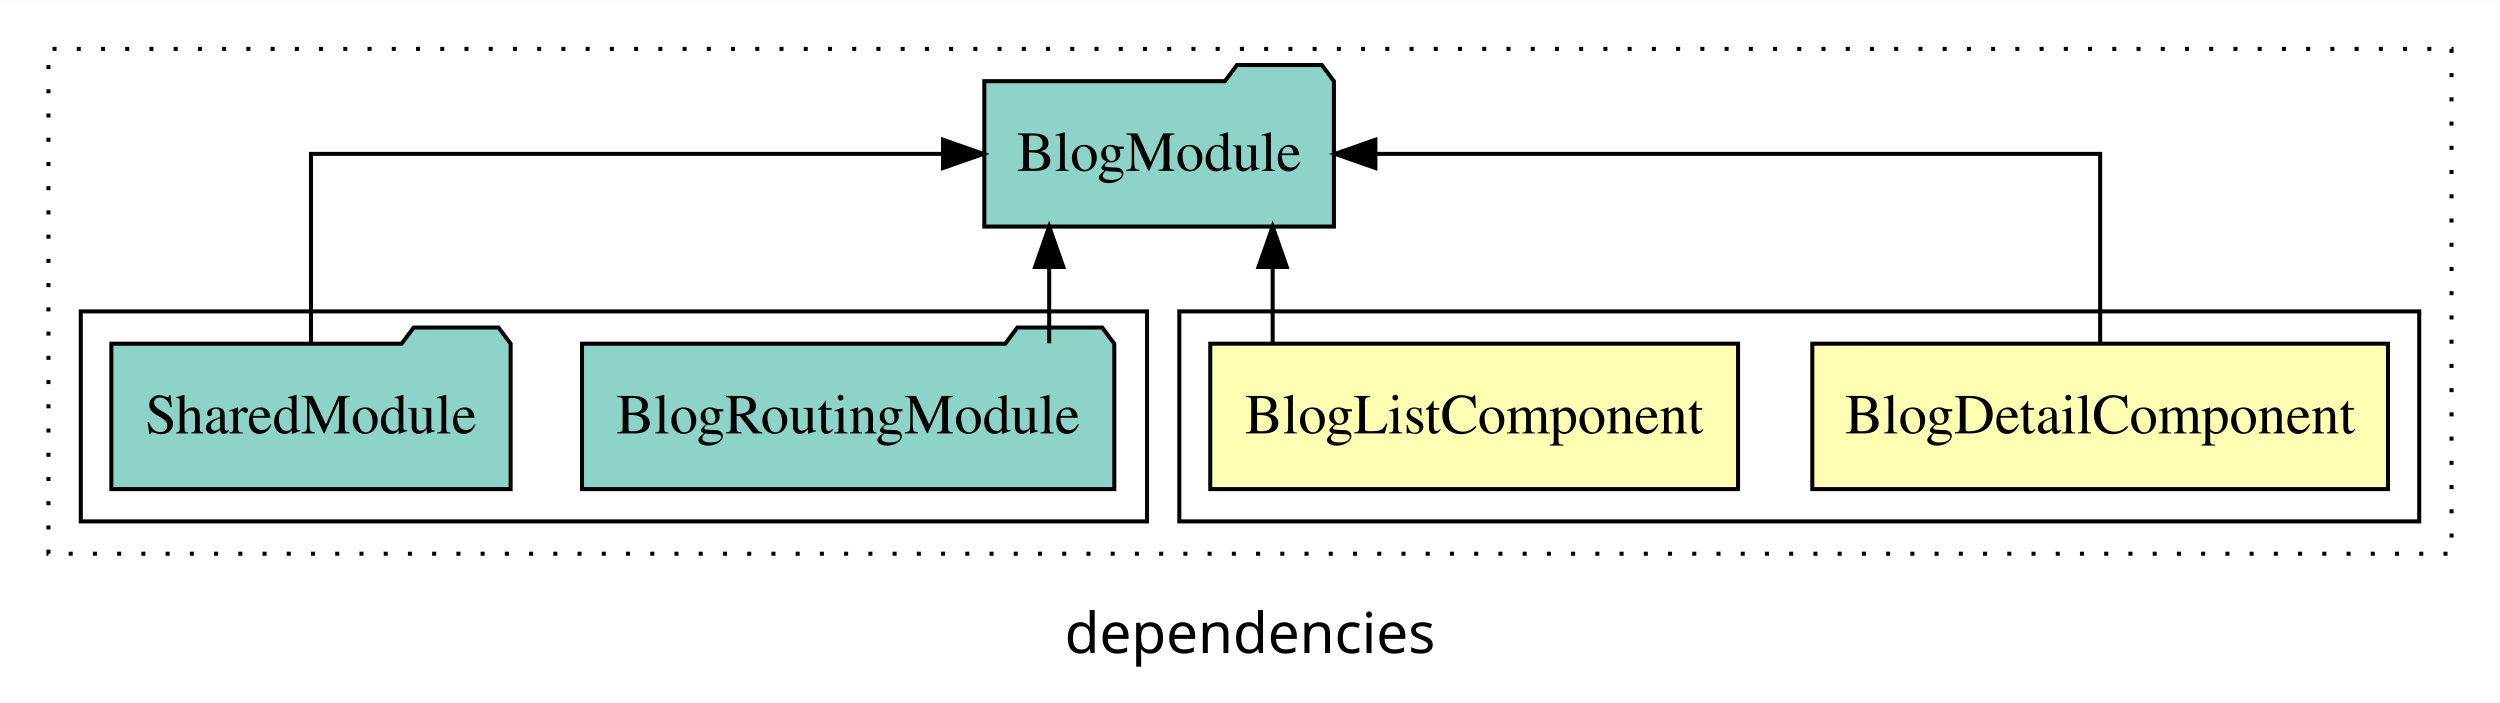
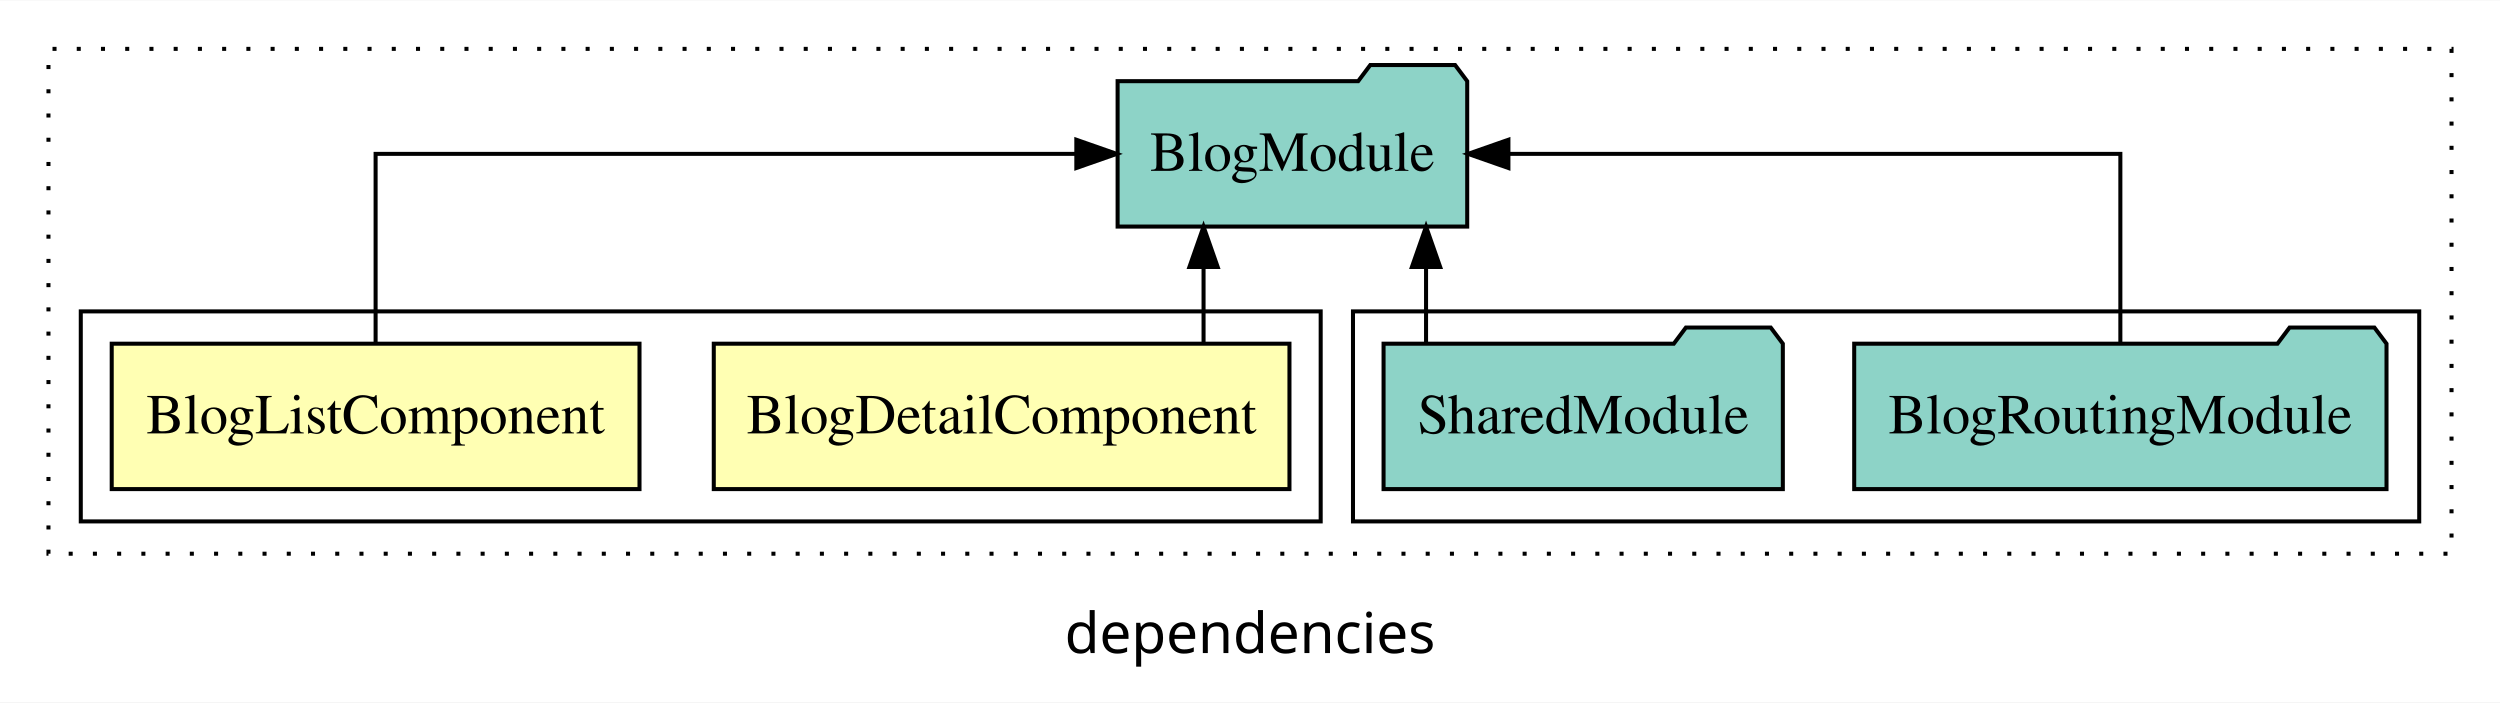
<svg xmlns="http://www.w3.org/2000/svg" width="619pt" height="174pt" viewBox="0.00 0.00 619.00 173.80">
  <g id="graph0" class="graph" transform="scale(1 1) rotate(0) translate(4 169.8)">
    <polygon fill="white" stroke="transparent" points="-4,4 -4,-169.8 615,-169.8 615,4 -4,4" />
    <text text-anchor="middle" x="305.5" y="-8.2" font-family="sans-serif" font-size="14.00">dependencies</text>
    <g id="clust1" class="cluster">
      <polygon fill="none" stroke="black" stroke-dasharray="1,5" points="8,-32.8 8,-157.8 603,-157.8 603,-32.8 8,-32.8" />
    </g>
+     <g id="clust5" class="cluster">
+       <polygon fill="none" stroke="black" points="331,-40.8 331,-92.8 595,-92.8 595,-40.8 331,-40.8" />
+     </g>
    <g id="clust2" class="cluster">
-       <polygon fill="none" stroke="black" points="288,-40.8 288,-92.8 595,-92.8 595,-40.8 288,-40.8" />
-     </g>
-     <g id="clust5" class="cluster">
-       <polygon fill="none" stroke="black" points="16,-40.8 16,-92.8 280,-92.8 280,-40.8 16,-40.8" />
+       <polygon fill="none" stroke="black" points="16,-40.8 16,-92.8 323,-92.8 323,-40.8 16,-40.8" />
    </g>
    <g id="node1" class="node">
-       <polygon fill="#ffffb3" stroke="black" points="587.27,-84.8 444.73,-84.8 444.73,-48.8 587.27,-48.8 587.27,-84.8" />
-       <text text-anchor="middle" x="516" y="-62.6" font-family="Times,serif" font-size="14.00">BlogDetailComponent</text>
+       <polygon fill="#ffffb3" stroke="black" points="315.27,-84.8 172.73,-84.8 172.73,-48.8 315.27,-48.8 315.27,-84.8" />
+       <text text-anchor="middle" x="244" y="-62.6" font-family="Times,serif" font-size="14.00">BlogDetailComponent</text>
    </g>
    <g id="node3" class="node">
-       <polygon fill="#8dd3c7" stroke="black" points="326.28,-149.8 323.28,-153.8 302.28,-153.8 299.28,-149.8 239.72,-149.8 239.72,-113.8 326.28,-113.8 326.28,-149.8" />
-       <text text-anchor="middle" x="283" y="-127.6" font-family="Times,serif" font-size="14.00">BlogModule</text>
+       <polygon fill="#8dd3c7" stroke="black" points="359.28,-149.8 356.28,-153.8 335.28,-153.8 332.28,-149.8 272.72,-149.8 272.72,-113.8 359.28,-113.8 359.28,-149.8" />
+       <text text-anchor="middle" x="316" y="-127.6" font-family="Times,serif" font-size="14.00">BlogModule</text>
    </g>
    <g id="edge1" class="edge">
-       <path fill="none" stroke="black" d="M516,-84.91C516,-104.14 516,-131.8 516,-131.8 516,-131.8 336.55,-131.8 336.55,-131.8" />
-       <polygon fill="black" stroke="black" points="336.55,-128.3 326.55,-131.8 336.55,-135.3 336.55,-128.3" />
+       <path fill="none" stroke="black" d="M294,-84.91C294,-84.91 294,-103.79 294,-103.79" />
+       <polygon fill="black" stroke="black" points="290.5,-103.79 294,-113.79 297.5,-103.79 290.5,-103.79" />
    </g>
    <g id="node2" class="node">
-       <polygon fill="#ffffb3" stroke="black" points="426.34,-84.8 295.66,-84.8 295.66,-48.8 426.34,-48.8 426.34,-84.8" />
-       <text text-anchor="middle" x="361" y="-62.6" font-family="Times,serif" font-size="14.00">BlogListComponent</text>
+       <polygon fill="#ffffb3" stroke="black" points="154.34,-84.8 23.66,-84.8 23.66,-48.8 154.34,-48.8 154.34,-84.8" />
+       <text text-anchor="middle" x="89" y="-62.6" font-family="Times,serif" font-size="14.00">BlogListComponent</text>
    </g>
    <g id="edge2" class="edge">
-       <path fill="none" stroke="black" d="M311.11,-84.91C311.11,-84.91 311.11,-103.79 311.11,-103.79" />
-       <polygon fill="black" stroke="black" points="307.61,-103.79 311.11,-113.79 314.61,-103.79 307.61,-103.79" />
+       <path fill="none" stroke="black" d="M89,-84.91C89,-104.14 89,-131.8 89,-131.8 89,-131.8 262.5,-131.8 262.5,-131.8" />
+       <polygon fill="black" stroke="black" points="262.5,-135.3 272.5,-131.8 262.5,-128.3 262.5,-135.3" />
    </g>
    <g id="node4" class="node">
-       <polygon fill="#8dd3c7" stroke="black" points="271.9,-84.8 268.9,-88.8 247.9,-88.8 244.9,-84.8 140.1,-84.8 140.1,-48.8 271.9,-48.8 271.9,-84.8" />
-       <text text-anchor="middle" x="206" y="-62.6" font-family="Times,serif" font-size="14.00">BlogRoutingModule</text>
+       <polygon fill="#8dd3c7" stroke="black" points="586.9,-84.8 583.9,-88.8 562.9,-88.8 559.9,-84.8 455.1,-84.8 455.1,-48.8 586.9,-48.8 586.9,-84.8" />
+       <text text-anchor="middle" x="521" y="-62.6" font-family="Times,serif" font-size="14.00">BlogRoutingModule</text>
    </g>
    <g id="edge3" class="edge">
-       <path fill="none" stroke="black" d="M255.78,-84.91C255.78,-84.91 255.78,-103.79 255.78,-103.79" />
-       <polygon fill="black" stroke="black" points="252.28,-103.79 255.78,-113.79 259.28,-103.79 252.28,-103.79" />
+       <path fill="none" stroke="black" d="M521,-84.91C521,-104.14 521,-131.8 521,-131.8 521,-131.8 369.48,-131.8 369.48,-131.8" />
+       <polygon fill="black" stroke="black" points="369.48,-128.3 359.48,-131.8 369.48,-135.3 369.48,-128.3" />
    </g>
    <g id="node5" class="node">
-       <polygon fill="#8dd3c7" stroke="black" points="122.43,-84.8 119.43,-88.8 98.43,-88.8 95.43,-84.8 23.57,-84.8 23.57,-48.8 122.43,-48.8 122.43,-84.8" />
-       <text text-anchor="middle" x="73" y="-62.6" font-family="Times,serif" font-size="14.00">SharedModule</text>
+       <polygon fill="#8dd3c7" stroke="black" points="437.43,-84.8 434.43,-88.8 413.43,-88.8 410.43,-84.8 338.57,-84.8 338.57,-48.8 437.43,-48.8 437.43,-84.8" />
+       <text text-anchor="middle" x="388" y="-62.6" font-family="Times,serif" font-size="14.00">SharedModule</text>
    </g>
    <g id="edge4" class="edge">
-       <path fill="none" stroke="black" d="M73,-84.91C73,-104.14 73,-131.8 73,-131.8 73,-131.8 229.49,-131.8 229.49,-131.8" />
-       <polygon fill="black" stroke="black" points="229.49,-135.3 239.49,-131.8 229.49,-128.3 229.49,-135.3" />
+       <path fill="none" stroke="black" d="M349.09,-84.91C349.09,-84.91 349.09,-103.79 349.09,-103.79" />
+       <polygon fill="black" stroke="black" points="345.59,-103.79 349.09,-113.79 352.59,-103.79 345.59,-103.79" />
    </g>
  </g>
</svg>
